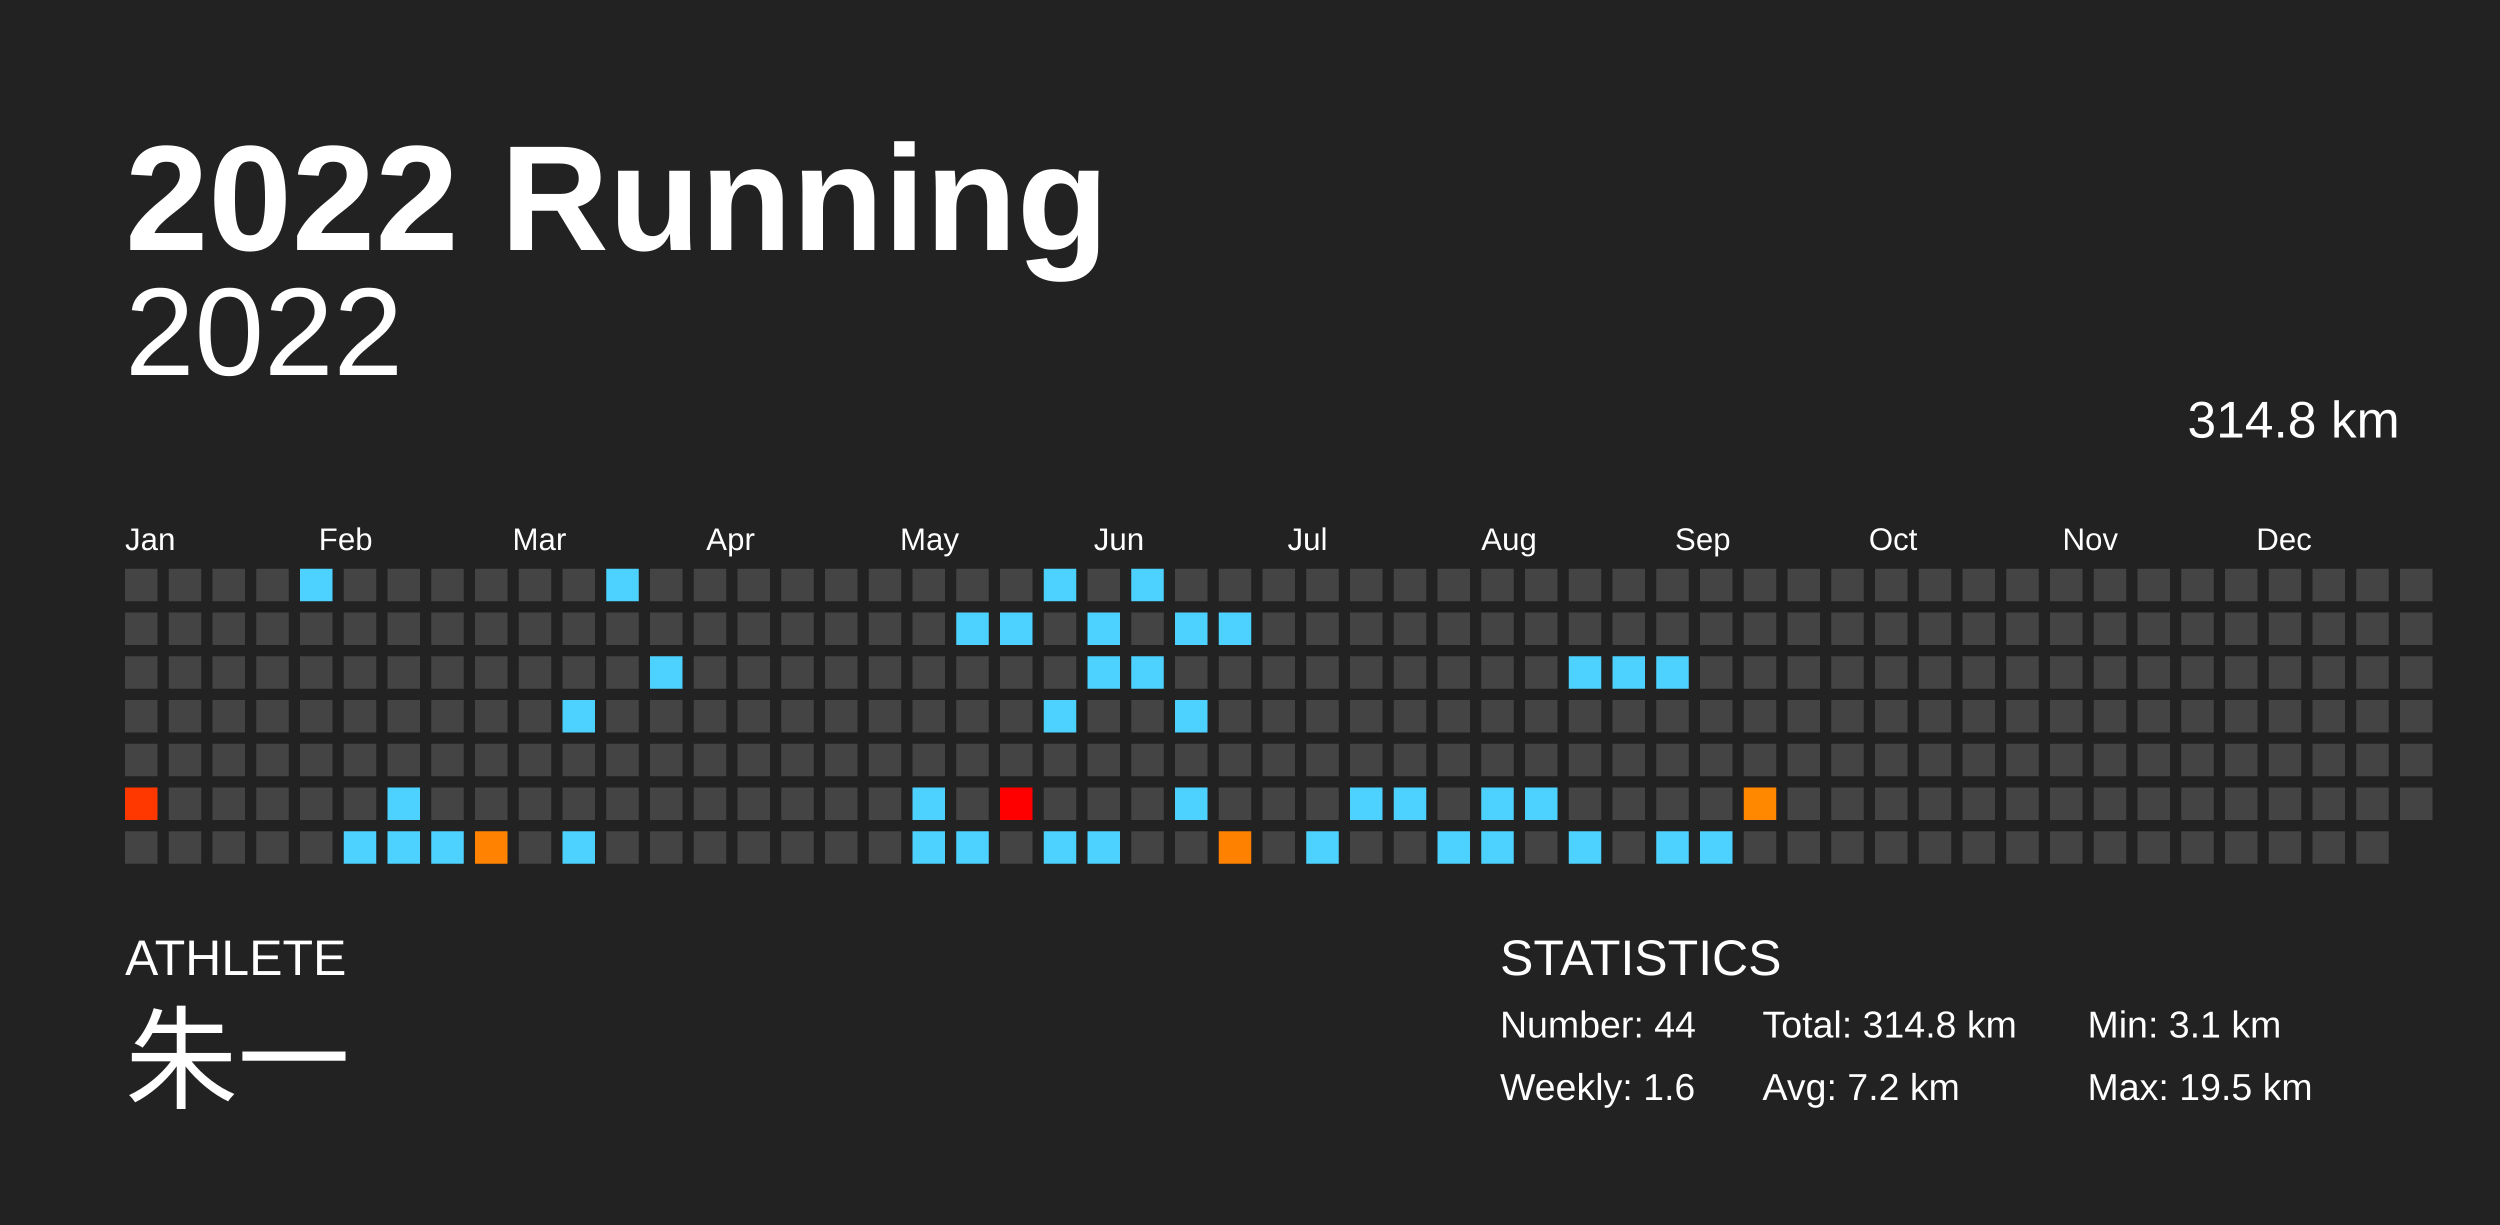
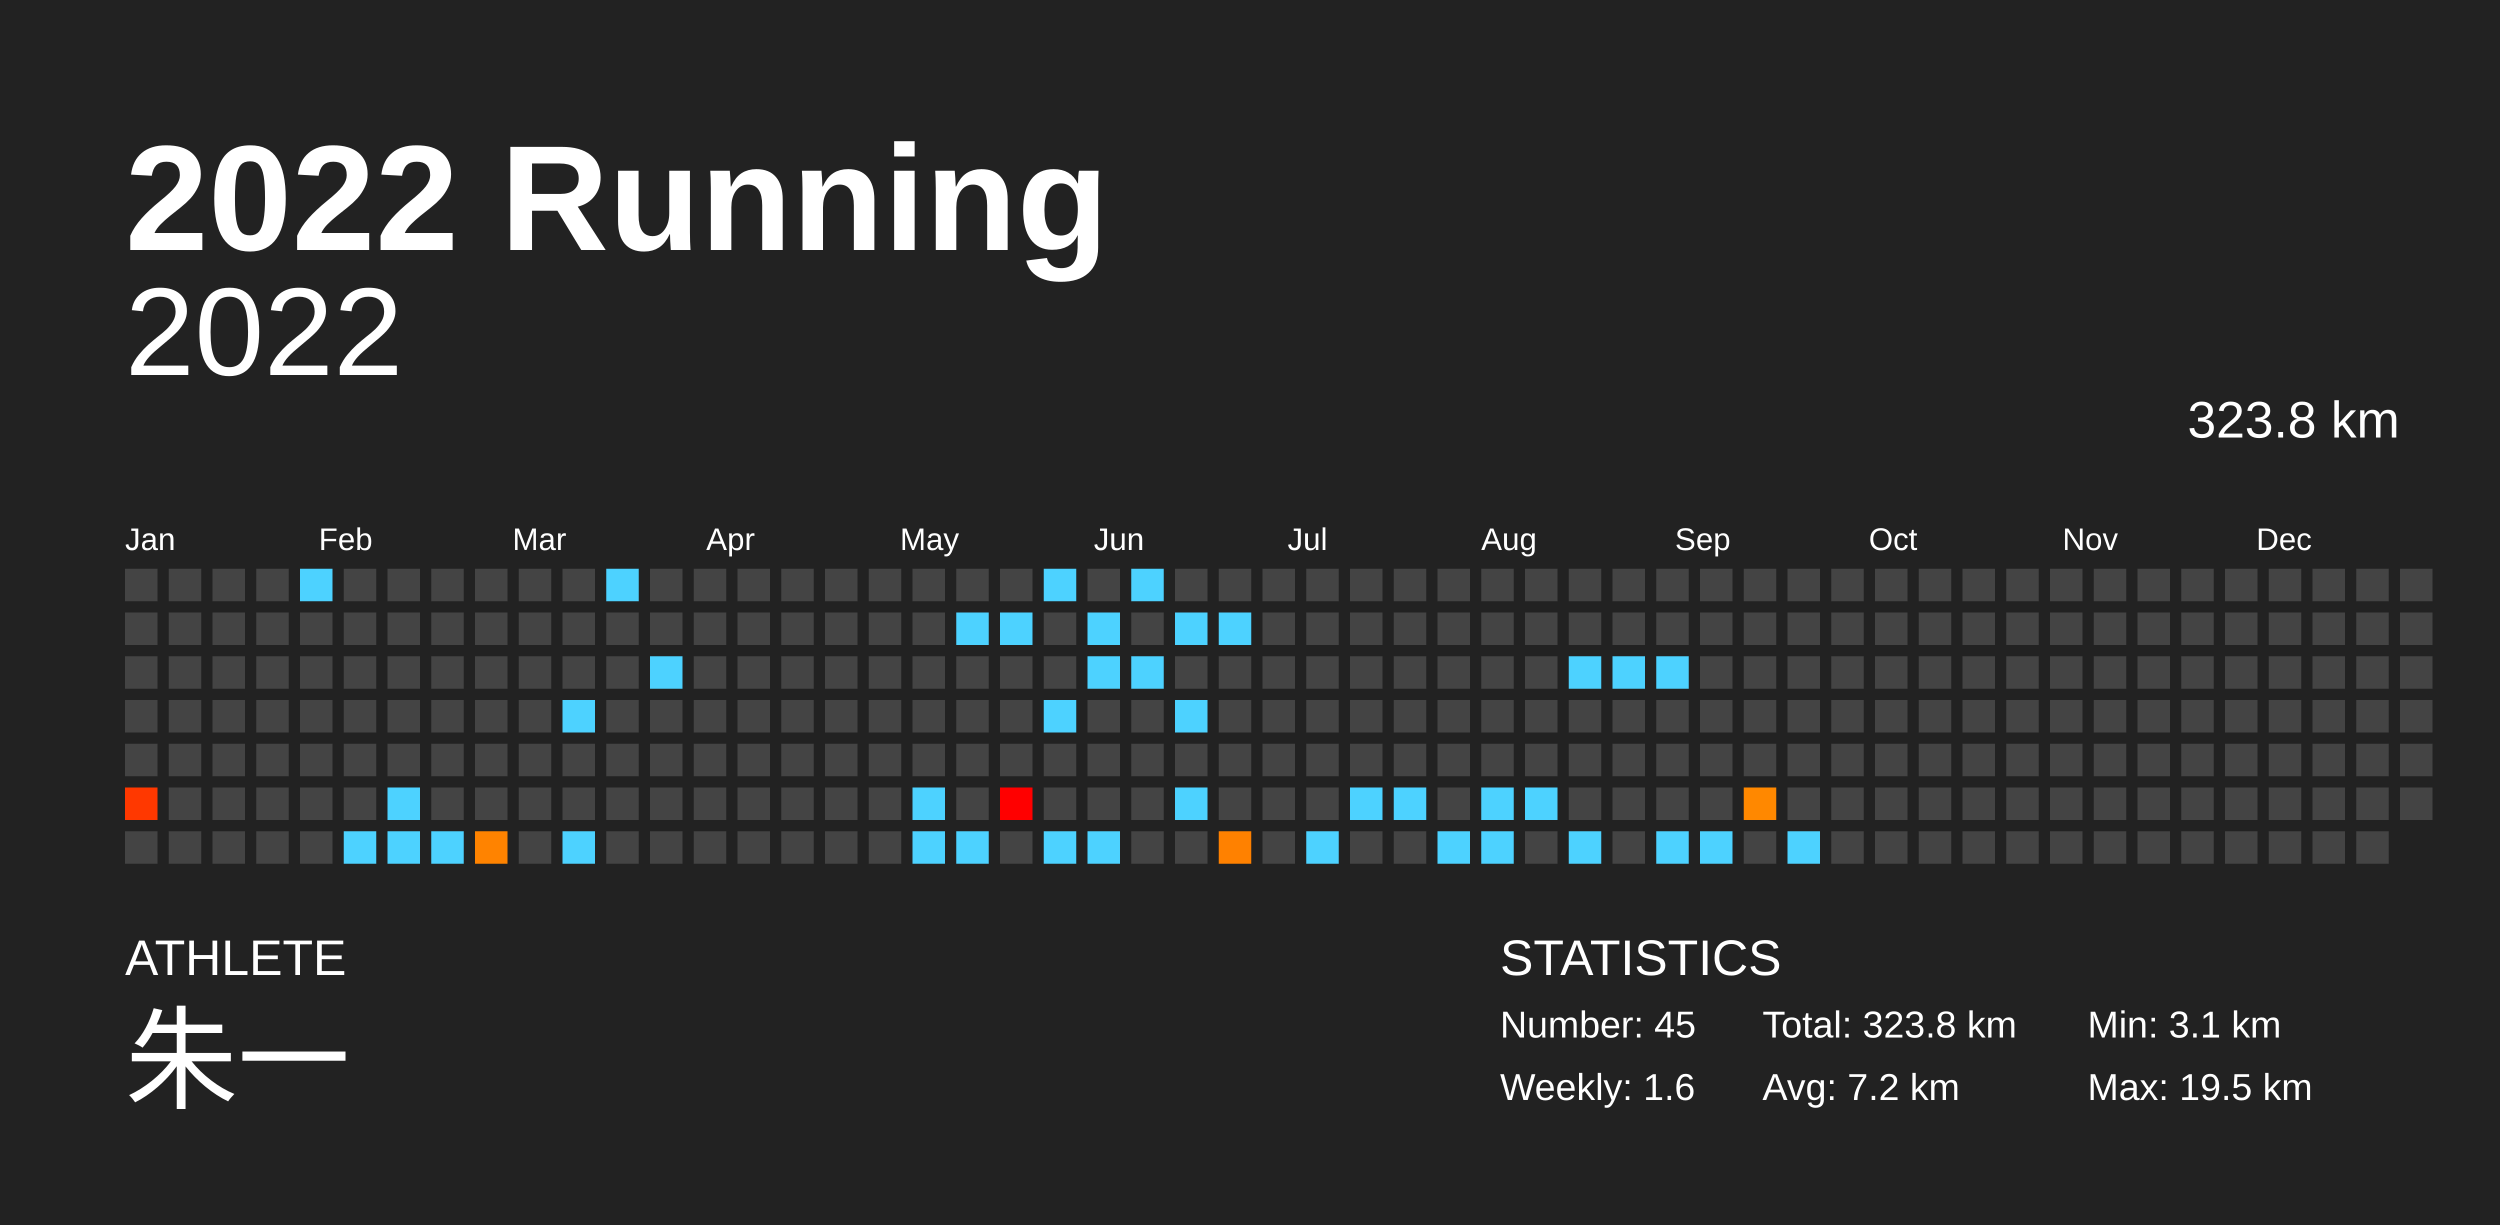
<svg xmlns="http://www.w3.org/2000/svg" baseProfile="full" height="98mm" version="1.1" viewBox="0,0,200,98" width="200mm">
  <defs />
  <rect fill="#222222" height="98" width="200" x="0" y="0" />
  <text fill="#FFFFFF" style="font-size:12px; font-family:Arial; font-weight:bold;" x="10" y="20">2022 Running</text>
  <text fill="#FFFFFF" style="font-size:4px; font-family:Arial" x="10" y="78">ATHLETE</text>
  <text fill="#FFFFFF" style="font-size:9px; font-family:Arial" x="10" y="88">朱一</text>
  <text fill="#FFFFFF" style="font-size:4px; font-family:Arial" x="120" y="78">STATISTICS</text>
-   <text fill="#FFFFFF" style="font-size:3px; font-family:Arial" x="120" y="83">Number: 44</text>
+   <text fill="#FFFFFF" style="font-size:3px; font-family:Arial" x="120" y="83">Number: 45</text>
  <text fill="#FFFFFF" style="font-size:3px; font-family:Arial" x="120" y="88">Weekly: 1.6</text>
-   <text fill="#FFFFFF" style="font-size:3px; font-family:Arial" x="141" y="83">Total: 314.8 km</text>
+   <text fill="#FFFFFF" style="font-size:3px; font-family:Arial" x="141" y="83">Total: 323.8 km</text>
  <text fill="#FFFFFF" style="font-size:3px; font-family:Arial" x="141" y="88">Avg: 7.2 km</text>
  <text fill="#FFFFFF" style="font-size:3px; font-family:Arial" x="167" y="83">Min: 3.1 km</text>
  <text fill="#FFFFFF" style="font-size:3px; font-family:Arial" x="167" y="88">Max: 19.5 km</text>
  <text alignment-baseline="hanging" fill="#FFFFFF" style="font-size:10.0px; font-family:Arial;" x="10" y="30">2022</text>
-   <text alignment-baseline="hanging" fill="#FFFFFF" style="font-size:4.125px; font-family:Arial;" x="175" y="35">314.8 km</text>
+   <text alignment-baseline="hanging" fill="#FFFFFF" style="font-size:4.125px; font-family:Arial;" x="175" y="35">323.8 km</text>
  <text fill="#FFFFFF" style="font-size:2.5px; font-family:Arial" x="10.0" y="44">Jan</text>
  <text fill="#FFFFFF" style="font-size:2.5px; font-family:Arial" x="25.5" y="44">Feb</text>
  <text fill="#FFFFFF" style="font-size:2.5px; font-family:Arial" x="41.0" y="44">Mar</text>
  <text fill="#FFFFFF" style="font-size:2.5px; font-family:Arial" x="56.5" y="44">Apr</text>
  <text fill="#FFFFFF" style="font-size:2.5px; font-family:Arial" x="72.0" y="44">May</text>
  <text fill="#FFFFFF" style="font-size:2.5px; font-family:Arial" x="87.5" y="44">Jun</text>
  <text fill="#FFFFFF" style="font-size:2.5px; font-family:Arial" x="103.0" y="44">Jul</text>
  <text fill="#FFFFFF" style="font-size:2.5px; font-family:Arial" x="118.5" y="44">Aug</text>
  <text fill="#FFFFFF" style="font-size:2.5px; font-family:Arial" x="134.0" y="44">Sep</text>
  <text fill="#FFFFFF" style="font-size:2.5px; font-family:Arial" x="149.5" y="44">Oct</text>
  <text fill="#FFFFFF" style="font-size:2.5px; font-family:Arial" x="165.0" y="44">Nov</text>
  <text fill="#FFFFFF" style="font-size:2.5px; font-family:Arial" x="180.5" y="44">Dec</text>
  <rect fill="#444444" height="2.6" width="2.6" x="10.0" y="45.5" />
  <rect fill="#444444" height="2.6" width="2.6" x="10.0" y="49.0" />
  <rect fill="#444444" height="2.6" width="2.6" x="10.0" y="52.5" />
  <rect fill="#444444" height="2.6" width="2.6" x="10.0" y="56.0" />
  <rect fill="#444444" height="2.6" width="2.6" x="10.0" y="59.5" />
  <rect fill="#ff3800" height="2.6" width="2.6" x="10.0" y="63.0" />
  <rect fill="#444444" height="2.6" width="2.6" x="10.0" y="66.5" />
  <rect fill="#444444" height="2.6" width="2.6" x="13.5" y="45.5" />
  <rect fill="#444444" height="2.6" width="2.6" x="13.5" y="49.0" />
  <rect fill="#444444" height="2.6" width="2.6" x="13.5" y="52.5" />
  <rect fill="#444444" height="2.6" width="2.6" x="13.5" y="56.0" />
  <rect fill="#444444" height="2.6" width="2.6" x="13.5" y="59.5" />
  <rect fill="#444444" height="2.6" width="2.6" x="13.5" y="63.0" />
  <rect fill="#444444" height="2.6" width="2.6" x="13.5" y="66.5" />
  <rect fill="#444444" height="2.6" width="2.6" x="17.0" y="45.5" />
  <rect fill="#444444" height="2.6" width="2.6" x="17.0" y="49.0" />
  <rect fill="#444444" height="2.6" width="2.6" x="17.0" y="52.5" />
  <rect fill="#444444" height="2.6" width="2.6" x="17.0" y="56.0" />
  <rect fill="#444444" height="2.6" width="2.6" x="17.0" y="59.5" />
  <rect fill="#444444" height="2.6" width="2.6" x="17.0" y="63.0" />
  <rect fill="#444444" height="2.6" width="2.6" x="17.0" y="66.5" />
  <rect fill="#444444" height="2.6" width="2.6" x="20.5" y="45.5" />
  <rect fill="#444444" height="2.6" width="2.6" x="20.5" y="49.0" />
  <rect fill="#444444" height="2.6" width="2.6" x="20.5" y="52.5" />
  <rect fill="#444444" height="2.6" width="2.6" x="20.5" y="56.0" />
  <rect fill="#444444" height="2.6" width="2.6" x="20.5" y="59.5" />
  <rect fill="#444444" height="2.6" width="2.6" x="20.5" y="63.0" />
  <rect fill="#444444" height="2.6" width="2.6" x="20.5" y="66.5" />
  <rect fill="#4dd2ff" height="2.6" width="2.6" x="24.0" y="45.5" />
  <rect fill="#444444" height="2.6" width="2.6" x="24.0" y="49.0" />
  <rect fill="#444444" height="2.6" width="2.6" x="24.0" y="52.5" />
  <rect fill="#444444" height="2.6" width="2.6" x="24.0" y="56.0" />
  <rect fill="#444444" height="2.6" width="2.6" x="24.0" y="59.5" />
  <rect fill="#444444" height="2.6" width="2.6" x="24.0" y="63.0" />
  <rect fill="#444444" height="2.6" width="2.6" x="24.0" y="66.5" />
  <rect fill="#444444" height="2.6" width="2.6" x="27.5" y="45.5" />
  <rect fill="#444444" height="2.6" width="2.6" x="27.5" y="49.0" />
  <rect fill="#444444" height="2.6" width="2.6" x="27.5" y="52.5" />
  <rect fill="#444444" height="2.6" width="2.6" x="27.5" y="56.0" />
  <rect fill="#444444" height="2.6" width="2.6" x="27.5" y="59.5" />
  <rect fill="#444444" height="2.6" width="2.6" x="27.5" y="63.0" />
  <rect fill="#4dd2ff" height="2.6" width="2.6" x="27.5" y="66.5" />
  <rect fill="#444444" height="2.6" width="2.6" x="31.0" y="45.5" />
  <rect fill="#444444" height="2.6" width="2.6" x="31.0" y="49.0" />
  <rect fill="#444444" height="2.6" width="2.6" x="31.0" y="52.5" />
  <rect fill="#444444" height="2.6" width="2.6" x="31.0" y="56.0" />
  <rect fill="#444444" height="2.6" width="2.6" x="31.0" y="59.5" />
  <rect fill="#4dd2ff" height="2.6" width="2.6" x="31.0" y="63.0" />
  <rect fill="#4dd2ff" height="2.6" width="2.6" x="31.0" y="66.5" />
  <rect fill="#444444" height="2.6" width="2.6" x="34.5" y="45.5" />
  <rect fill="#444444" height="2.6" width="2.6" x="34.5" y="49.0" />
  <rect fill="#444444" height="2.6" width="2.6" x="34.5" y="52.5" />
  <rect fill="#444444" height="2.6" width="2.6" x="34.5" y="56.0" />
  <rect fill="#444444" height="2.6" width="2.6" x="34.5" y="59.5" />
  <rect fill="#444444" height="2.6" width="2.6" x="34.5" y="63.0" />
  <rect fill="#4dd2ff" height="2.6" width="2.6" x="34.5" y="66.5" />
  <rect fill="#444444" height="2.6" width="2.6" x="38.0" y="45.5" />
  <rect fill="#444444" height="2.6" width="2.6" x="38.0" y="49.0" />
  <rect fill="#444444" height="2.6" width="2.6" x="38.0" y="52.5" />
  <rect fill="#444444" height="2.6" width="2.6" x="38.0" y="56.0" />
  <rect fill="#444444" height="2.6" width="2.6" x="38.0" y="59.5" />
  <rect fill="#444444" height="2.6" width="2.6" x="38.0" y="63.0" />
  <rect fill="#ff8300" height="2.6" width="2.6" x="38.0" y="66.5" />
  <rect fill="#444444" height="2.6" width="2.6" x="41.5" y="45.5" />
  <rect fill="#444444" height="2.6" width="2.6" x="41.5" y="49.0" />
  <rect fill="#444444" height="2.6" width="2.6" x="41.5" y="52.5" />
  <rect fill="#444444" height="2.6" width="2.6" x="41.5" y="56.0" />
  <rect fill="#444444" height="2.6" width="2.6" x="41.5" y="59.5" />
  <rect fill="#444444" height="2.6" width="2.6" x="41.5" y="63.0" />
  <rect fill="#444444" height="2.6" width="2.6" x="41.5" y="66.5" />
  <rect fill="#444444" height="2.6" width="2.6" x="45.0" y="45.5" />
  <rect fill="#444444" height="2.6" width="2.6" x="45.0" y="49.0" />
  <rect fill="#444444" height="2.6" width="2.6" x="45.0" y="52.5" />
  <rect fill="#4dd2ff" height="2.6" width="2.6" x="45.0" y="56.0" />
  <rect fill="#444444" height="2.6" width="2.6" x="45.0" y="59.5" />
  <rect fill="#444444" height="2.6" width="2.6" x="45.0" y="63.0" />
  <rect fill="#4dd2ff" height="2.6" width="2.6" x="45.0" y="66.5" />
  <rect fill="#4dd2ff" height="2.6" width="2.6" x="48.5" y="45.5" />
  <rect fill="#444444" height="2.6" width="2.6" x="48.5" y="49.0" />
  <rect fill="#444444" height="2.6" width="2.6" x="48.5" y="52.5" />
  <rect fill="#444444" height="2.6" width="2.6" x="48.5" y="56.0" />
  <rect fill="#444444" height="2.6" width="2.6" x="48.5" y="59.5" />
  <rect fill="#444444" height="2.6" width="2.6" x="48.5" y="63.0" />
  <rect fill="#444444" height="2.6" width="2.6" x="48.5" y="66.5" />
  <rect fill="#444444" height="2.6" width="2.6" x="52.0" y="45.5" />
  <rect fill="#444444" height="2.6" width="2.6" x="52.0" y="49.0" />
  <rect fill="#4dd2ff" height="2.6" width="2.6" x="52.0" y="52.5" />
  <rect fill="#444444" height="2.6" width="2.6" x="52.0" y="56.0" />
  <rect fill="#444444" height="2.6" width="2.6" x="52.0" y="59.5" />
  <rect fill="#444444" height="2.6" width="2.6" x="52.0" y="63.0" />
  <rect fill="#444444" height="2.6" width="2.6" x="52.0" y="66.5" />
  <rect fill="#444444" height="2.6" width="2.6" x="55.5" y="45.5" />
  <rect fill="#444444" height="2.6" width="2.6" x="55.5" y="49.0" />
  <rect fill="#444444" height="2.6" width="2.6" x="55.5" y="52.5" />
  <rect fill="#444444" height="2.6" width="2.6" x="55.5" y="56.0" />
  <rect fill="#444444" height="2.6" width="2.6" x="55.5" y="59.5" />
  <rect fill="#444444" height="2.6" width="2.6" x="55.5" y="63.0" />
  <rect fill="#444444" height="2.6" width="2.6" x="55.5" y="66.5" />
  <rect fill="#444444" height="2.6" width="2.6" x="59.0" y="45.5" />
  <rect fill="#444444" height="2.6" width="2.6" x="59.0" y="49.0" />
  <rect fill="#444444" height="2.6" width="2.6" x="59.0" y="52.5" />
  <rect fill="#444444" height="2.6" width="2.6" x="59.0" y="56.0" />
  <rect fill="#444444" height="2.6" width="2.6" x="59.0" y="59.5" />
  <rect fill="#444444" height="2.6" width="2.6" x="59.0" y="63.0" />
  <rect fill="#444444" height="2.6" width="2.6" x="59.0" y="66.5" />
  <rect fill="#444444" height="2.6" width="2.6" x="62.5" y="45.5" />
  <rect fill="#444444" height="2.6" width="2.6" x="62.5" y="49.0" />
  <rect fill="#444444" height="2.6" width="2.6" x="62.5" y="52.5" />
  <rect fill="#444444" height="2.6" width="2.6" x="62.5" y="56.0" />
  <rect fill="#444444" height="2.6" width="2.6" x="62.5" y="59.5" />
  <rect fill="#444444" height="2.6" width="2.6" x="62.5" y="63.0" />
  <rect fill="#444444" height="2.6" width="2.6" x="62.5" y="66.5" />
  <rect fill="#444444" height="2.6" width="2.6" x="66.0" y="45.5" />
  <rect fill="#444444" height="2.6" width="2.6" x="66.0" y="49.0" />
  <rect fill="#444444" height="2.6" width="2.6" x="66.0" y="52.5" />
  <rect fill="#444444" height="2.6" width="2.6" x="66.0" y="56.0" />
  <rect fill="#444444" height="2.6" width="2.6" x="66.0" y="59.5" />
  <rect fill="#444444" height="2.6" width="2.6" x="66.0" y="63.0" />
  <rect fill="#444444" height="2.6" width="2.6" x="66.0" y="66.5" />
  <rect fill="#444444" height="2.6" width="2.6" x="69.5" y="45.5" />
  <rect fill="#444444" height="2.6" width="2.6" x="69.5" y="49.0" />
  <rect fill="#444444" height="2.6" width="2.6" x="69.5" y="52.5" />
  <rect fill="#444444" height="2.6" width="2.6" x="69.5" y="56.0" />
  <rect fill="#444444" height="2.6" width="2.6" x="69.5" y="59.5" />
  <rect fill="#444444" height="2.6" width="2.6" x="69.5" y="63.0" />
  <rect fill="#444444" height="2.6" width="2.6" x="69.5" y="66.5" />
  <rect fill="#444444" height="2.6" width="2.6" x="73.0" y="45.5" />
  <rect fill="#444444" height="2.6" width="2.6" x="73.0" y="49.0" />
  <rect fill="#444444" height="2.6" width="2.6" x="73.0" y="52.5" />
  <rect fill="#444444" height="2.6" width="2.6" x="73.0" y="56.0" />
  <rect fill="#444444" height="2.6" width="2.6" x="73.0" y="59.5" />
  <rect fill="#4dd2ff" height="2.6" width="2.6" x="73.0" y="63.0" />
  <rect fill="#4dd2ff" height="2.6" width="2.6" x="73.0" y="66.5" />
  <rect fill="#444444" height="2.6" width="2.6" x="76.5" y="45.5" />
  <rect fill="#4dd2ff" height="2.6" width="2.6" x="76.5" y="49.0" />
  <rect fill="#444444" height="2.6" width="2.6" x="76.5" y="52.5" />
  <rect fill="#444444" height="2.6" width="2.6" x="76.5" y="56.0" />
  <rect fill="#444444" height="2.6" width="2.6" x="76.5" y="59.5" />
  <rect fill="#444444" height="2.6" width="2.6" x="76.5" y="63.0" />
  <rect fill="#4dd2ff" height="2.6" width="2.6" x="76.5" y="66.5" />
  <rect fill="#444444" height="2.6" width="2.6" x="80.0" y="45.5" />
  <rect fill="#4dd2ff" height="2.6" width="2.6" x="80.0" y="49.0" />
  <rect fill="#444444" height="2.6" width="2.6" x="80.0" y="52.5" />
  <rect fill="#444444" height="2.6" width="2.6" x="80.0" y="56.0" />
  <rect fill="#444444" height="2.6" width="2.6" x="80.0" y="59.5" />
  <rect fill="#ff0000" height="2.6" width="2.6" x="80.0" y="63.0" />
  <rect fill="#444444" height="2.6" width="2.6" x="80.0" y="66.5" />
  <rect fill="#4dd2ff" height="2.6" width="2.6" x="83.5" y="45.5" />
  <rect fill="#444444" height="2.6" width="2.6" x="83.5" y="49.0" />
  <rect fill="#444444" height="2.6" width="2.6" x="83.5" y="52.5" />
  <rect fill="#4dd2ff" height="2.6" width="2.6" x="83.5" y="56.0" />
  <rect fill="#444444" height="2.6" width="2.6" x="83.5" y="59.5" />
  <rect fill="#444444" height="2.6" width="2.6" x="83.5" y="63.0" />
  <rect fill="#4dd2ff" height="2.6" width="2.6" x="83.5" y="66.5" />
  <rect fill="#444444" height="2.6" width="2.6" x="87.0" y="45.5" />
  <rect fill="#4dd2ff" height="2.6" width="2.6" x="87.0" y="49.0" />
  <rect fill="#4dd2ff" height="2.6" width="2.6" x="87.0" y="52.5" />
  <rect fill="#444444" height="2.6" width="2.6" x="87.0" y="56.0" />
  <rect fill="#444444" height="2.6" width="2.6" x="87.0" y="59.5" />
  <rect fill="#444444" height="2.6" width="2.6" x="87.0" y="63.0" />
  <rect fill="#4dd2ff" height="2.6" width="2.6" x="87.0" y="66.5" />
  <rect fill="#4dd2ff" height="2.6" width="2.6" x="90.5" y="45.5" />
  <rect fill="#444444" height="2.6" width="2.6" x="90.5" y="49.0" />
  <rect fill="#4dd2ff" height="2.6" width="2.6" x="90.5" y="52.5" />
  <rect fill="#444444" height="2.6" width="2.6" x="90.5" y="56.0" />
  <rect fill="#444444" height="2.6" width="2.6" x="90.5" y="59.5" />
  <rect fill="#444444" height="2.6" width="2.6" x="90.5" y="63.0" />
  <rect fill="#444444" height="2.6" width="2.6" x="90.5" y="66.5" />
  <rect fill="#444444" height="2.6" width="2.6" x="94.0" y="45.5" />
  <rect fill="#4dd2ff" height="2.6" width="2.6" x="94.0" y="49.0" />
  <rect fill="#444444" height="2.6" width="2.6" x="94.0" y="52.5" />
  <rect fill="#4dd2ff" height="2.6" width="2.6" x="94.0" y="56.0" />
  <rect fill="#444444" height="2.6" width="2.6" x="94.0" y="59.5" />
  <rect fill="#4dd2ff" height="2.6" width="2.6" x="94.0" y="63.0" />
  <rect fill="#444444" height="2.6" width="2.6" x="94.0" y="66.5" />
  <rect fill="#444444" height="2.6" width="2.6" x="97.5" y="45.5" />
  <rect fill="#4dd2ff" height="2.6" width="2.6" x="97.5" y="49.0" />
  <rect fill="#444444" height="2.6" width="2.6" x="97.5" y="52.5" />
  <rect fill="#444444" height="2.6" width="2.6" x="97.5" y="56.0" />
  <rect fill="#444444" height="2.6" width="2.6" x="97.5" y="59.5" />
  <rect fill="#444444" height="2.6" width="2.6" x="97.5" y="63.0" />
  <rect fill="#ff8100" height="2.6" width="2.6" x="97.5" y="66.5" />
  <rect fill="#444444" height="2.6" width="2.6" x="101.0" y="45.5" />
  <rect fill="#444444" height="2.6" width="2.6" x="101.0" y="49.0" />
  <rect fill="#444444" height="2.6" width="2.6" x="101.0" y="52.5" />
  <rect fill="#444444" height="2.6" width="2.6" x="101.0" y="56.0" />
  <rect fill="#444444" height="2.6" width="2.6" x="101.0" y="59.5" />
  <rect fill="#444444" height="2.6" width="2.6" x="101.0" y="63.0" />
  <rect fill="#444444" height="2.6" width="2.6" x="101.0" y="66.5" />
  <rect fill="#444444" height="2.6" width="2.6" x="104.5" y="45.5" />
  <rect fill="#444444" height="2.6" width="2.6" x="104.5" y="49.0" />
  <rect fill="#444444" height="2.6" width="2.6" x="104.5" y="52.5" />
  <rect fill="#444444" height="2.6" width="2.6" x="104.5" y="56.0" />
  <rect fill="#444444" height="2.6" width="2.6" x="104.5" y="59.5" />
  <rect fill="#444444" height="2.6" width="2.6" x="104.5" y="63.0" />
  <rect fill="#4dd2ff" height="2.6" width="2.6" x="104.5" y="66.5" />
  <rect fill="#444444" height="2.6" width="2.6" x="108.0" y="45.5" />
  <rect fill="#444444" height="2.6" width="2.6" x="108.0" y="49.0" />
  <rect fill="#444444" height="2.6" width="2.6" x="108.0" y="52.5" />
  <rect fill="#444444" height="2.6" width="2.6" x="108.0" y="56.0" />
  <rect fill="#444444" height="2.6" width="2.6" x="108.0" y="59.5" />
  <rect fill="#4dd2ff" height="2.6" width="2.6" x="108.0" y="63.0" />
  <rect fill="#444444" height="2.6" width="2.6" x="108.0" y="66.5" />
  <rect fill="#444444" height="2.6" width="2.6" x="111.5" y="45.5" />
  <rect fill="#444444" height="2.6" width="2.6" x="111.5" y="49.0" />
  <rect fill="#444444" height="2.6" width="2.6" x="111.5" y="52.5" />
  <rect fill="#444444" height="2.6" width="2.6" x="111.5" y="56.0" />
  <rect fill="#444444" height="2.6" width="2.6" x="111.5" y="59.5" />
  <rect fill="#4dd2ff" height="2.6" width="2.6" x="111.5" y="63.0" />
  <rect fill="#444444" height="2.6" width="2.6" x="111.5" y="66.5" />
  <rect fill="#444444" height="2.6" width="2.6" x="115.0" y="45.5" />
  <rect fill="#444444" height="2.6" width="2.6" x="115.0" y="49.0" />
  <rect fill="#444444" height="2.6" width="2.6" x="115.0" y="52.5" />
  <rect fill="#444444" height="2.6" width="2.6" x="115.0" y="56.0" />
  <rect fill="#444444" height="2.6" width="2.6" x="115.0" y="59.5" />
  <rect fill="#444444" height="2.6" width="2.6" x="115.0" y="63.0" />
  <rect fill="#4dd2ff" height="2.6" width="2.6" x="115.0" y="66.5" />
  <rect fill="#444444" height="2.6" width="2.6" x="118.5" y="45.5" />
  <rect fill="#444444" height="2.6" width="2.6" x="118.5" y="49.0" />
  <rect fill="#444444" height="2.6" width="2.6" x="118.5" y="52.5" />
  <rect fill="#444444" height="2.6" width="2.6" x="118.5" y="56.0" />
  <rect fill="#444444" height="2.6" width="2.6" x="118.5" y="59.5" />
  <rect fill="#4dd2ff" height="2.6" width="2.6" x="118.5" y="63.0" />
  <rect fill="#4dd2ff" height="2.6" width="2.6" x="118.5" y="66.5" />
  <rect fill="#444444" height="2.6" width="2.6" x="122.0" y="45.5" />
  <rect fill="#444444" height="2.6" width="2.6" x="122.0" y="49.0" />
  <rect fill="#444444" height="2.6" width="2.6" x="122.0" y="52.5" />
  <rect fill="#444444" height="2.6" width="2.6" x="122.0" y="56.0" />
  <rect fill="#444444" height="2.6" width="2.6" x="122.0" y="59.5" />
  <rect fill="#4dd2ff" height="2.6" width="2.6" x="122.0" y="63.0" />
  <rect fill="#444444" height="2.6" width="2.6" x="122.0" y="66.5" />
  <rect fill="#444444" height="2.6" width="2.6" x="125.5" y="45.5" />
  <rect fill="#444444" height="2.6" width="2.6" x="125.5" y="49.0" />
  <rect fill="#4dd2ff" height="2.6" width="2.6" x="125.5" y="52.5" />
  <rect fill="#444444" height="2.6" width="2.6" x="125.5" y="56.0" />
  <rect fill="#444444" height="2.6" width="2.6" x="125.5" y="59.5" />
  <rect fill="#444444" height="2.6" width="2.6" x="125.5" y="63.0" />
  <rect fill="#4dd2ff" height="2.6" width="2.6" x="125.5" y="66.5" />
  <rect fill="#444444" height="2.6" width="2.6" x="129.0" y="45.5" />
  <rect fill="#444444" height="2.6" width="2.6" x="129.0" y="49.0" />
  <rect fill="#4dd2ff" height="2.6" width="2.6" x="129.0" y="52.5" />
  <rect fill="#444444" height="2.6" width="2.6" x="129.0" y="56.0" />
  <rect fill="#444444" height="2.6" width="2.6" x="129.0" y="59.5" />
  <rect fill="#444444" height="2.6" width="2.6" x="129.0" y="63.0" />
  <rect fill="#444444" height="2.6" width="2.6" x="129.0" y="66.5" />
  <rect fill="#444444" height="2.6" width="2.6" x="132.5" y="45.5" />
  <rect fill="#444444" height="2.6" width="2.6" x="132.5" y="49.0" />
  <rect fill="#4dd2ff" height="2.6" width="2.6" x="132.5" y="52.5" />
  <rect fill="#444444" height="2.6" width="2.6" x="132.5" y="56.0" />
  <rect fill="#444444" height="2.6" width="2.6" x="132.5" y="59.5" />
  <rect fill="#444444" height="2.6" width="2.6" x="132.5" y="63.0" />
  <rect fill="#4dd2ff" height="2.6" width="2.6" x="132.5" y="66.5" />
  <rect fill="#444444" height="2.6" width="2.6" x="136.0" y="45.5" />
  <rect fill="#444444" height="2.6" width="2.6" x="136.0" y="49.0" />
  <rect fill="#444444" height="2.6" width="2.6" x="136.0" y="52.5" />
  <rect fill="#444444" height="2.6" width="2.6" x="136.0" y="56.0" />
  <rect fill="#444444" height="2.6" width="2.6" x="136.0" y="59.5" />
  <rect fill="#444444" height="2.6" width="2.6" x="136.0" y="63.0" />
  <rect fill="#4dd2ff" height="2.6" width="2.6" x="136.0" y="66.5" />
  <rect fill="#444444" height="2.6" width="2.6" x="139.5" y="45.5" />
  <rect fill="#444444" height="2.6" width="2.6" x="139.5" y="49.0" />
  <rect fill="#444444" height="2.6" width="2.6" x="139.5" y="52.5" />
  <rect fill="#444444" height="2.6" width="2.6" x="139.5" y="56.0" />
  <rect fill="#444444" height="2.6" width="2.6" x="139.5" y="59.5" />
  <rect fill="#ff8800" height="2.6" width="2.6" x="139.5" y="63.0" />
  <rect fill="#444444" height="2.6" width="2.6" x="139.5" y="66.5" />
  <rect fill="#444444" height="2.6" width="2.6" x="143.0" y="45.5" />
  <rect fill="#444444" height="2.6" width="2.6" x="143.0" y="49.0" />
  <rect fill="#444444" height="2.6" width="2.6" x="143.0" y="52.5" />
  <rect fill="#444444" height="2.6" width="2.6" x="143.0" y="56.0" />
  <rect fill="#444444" height="2.6" width="2.6" x="143.0" y="59.5" />
  <rect fill="#444444" height="2.6" width="2.6" x="143.0" y="63.0" />
-   <rect fill="#444444" height="2.6" width="2.6" x="143.0" y="66.5" />
+   <rect fill="#4dd2ff" height="2.6" width="2.6" x="143.0" y="66.5" />
  <rect fill="#444444" height="2.6" width="2.6" x="146.5" y="45.5" />
  <rect fill="#444444" height="2.6" width="2.6" x="146.5" y="49.0" />
  <rect fill="#444444" height="2.6" width="2.6" x="146.5" y="52.5" />
  <rect fill="#444444" height="2.6" width="2.6" x="146.5" y="56.0" />
  <rect fill="#444444" height="2.6" width="2.6" x="146.5" y="59.5" />
  <rect fill="#444444" height="2.6" width="2.6" x="146.5" y="63.0" />
  <rect fill="#444444" height="2.6" width="2.6" x="146.5" y="66.5" />
  <rect fill="#444444" height="2.6" width="2.6" x="150.0" y="45.5" />
  <rect fill="#444444" height="2.6" width="2.6" x="150.0" y="49.0" />
  <rect fill="#444444" height="2.6" width="2.6" x="150.0" y="52.5" />
  <rect fill="#444444" height="2.6" width="2.6" x="150.0" y="56.0" />
  <rect fill="#444444" height="2.6" width="2.6" x="150.0" y="59.5" />
  <rect fill="#444444" height="2.6" width="2.6" x="150.0" y="63.0" />
  <rect fill="#444444" height="2.6" width="2.6" x="150.0" y="66.5" />
  <rect fill="#444444" height="2.6" width="2.6" x="153.5" y="45.5" />
  <rect fill="#444444" height="2.6" width="2.6" x="153.5" y="49.0" />
  <rect fill="#444444" height="2.6" width="2.6" x="153.5" y="52.5" />
  <rect fill="#444444" height="2.6" width="2.6" x="153.5" y="56.0" />
  <rect fill="#444444" height="2.6" width="2.6" x="153.5" y="59.5" />
  <rect fill="#444444" height="2.6" width="2.6" x="153.5" y="63.0" />
  <rect fill="#444444" height="2.6" width="2.6" x="153.5" y="66.5" />
  <rect fill="#444444" height="2.6" width="2.6" x="157.0" y="45.5" />
  <rect fill="#444444" height="2.6" width="2.6" x="157.0" y="49.0" />
  <rect fill="#444444" height="2.6" width="2.6" x="157.0" y="52.5" />
  <rect fill="#444444" height="2.6" width="2.6" x="157.0" y="56.0" />
  <rect fill="#444444" height="2.6" width="2.6" x="157.0" y="59.5" />
  <rect fill="#444444" height="2.6" width="2.6" x="157.0" y="63.0" />
  <rect fill="#444444" height="2.6" width="2.6" x="157.0" y="66.5" />
  <rect fill="#444444" height="2.6" width="2.6" x="160.5" y="45.5" />
  <rect fill="#444444" height="2.6" width="2.6" x="160.5" y="49.0" />
  <rect fill="#444444" height="2.6" width="2.6" x="160.5" y="52.5" />
  <rect fill="#444444" height="2.6" width="2.6" x="160.5" y="56.0" />
  <rect fill="#444444" height="2.6" width="2.6" x="160.5" y="59.5" />
  <rect fill="#444444" height="2.6" width="2.6" x="160.5" y="63.0" />
  <rect fill="#444444" height="2.6" width="2.6" x="160.5" y="66.5" />
  <rect fill="#444444" height="2.6" width="2.6" x="164.0" y="45.5" />
  <rect fill="#444444" height="2.6" width="2.6" x="164.0" y="49.0" />
  <rect fill="#444444" height="2.6" width="2.6" x="164.0" y="52.5" />
  <rect fill="#444444" height="2.6" width="2.6" x="164.0" y="56.0" />
  <rect fill="#444444" height="2.6" width="2.6" x="164.0" y="59.5" />
  <rect fill="#444444" height="2.6" width="2.6" x="164.0" y="63.0" />
  <rect fill="#444444" height="2.6" width="2.6" x="164.0" y="66.5" />
  <rect fill="#444444" height="2.6" width="2.6" x="167.5" y="45.5" />
  <rect fill="#444444" height="2.6" width="2.6" x="167.5" y="49.0" />
  <rect fill="#444444" height="2.6" width="2.6" x="167.5" y="52.5" />
  <rect fill="#444444" height="2.6" width="2.6" x="167.5" y="56.0" />
  <rect fill="#444444" height="2.6" width="2.6" x="167.5" y="59.5" />
  <rect fill="#444444" height="2.6" width="2.6" x="167.5" y="63.0" />
  <rect fill="#444444" height="2.6" width="2.6" x="167.5" y="66.5" />
  <rect fill="#444444" height="2.6" width="2.6" x="171.0" y="45.5" />
  <rect fill="#444444" height="2.6" width="2.6" x="171.0" y="49.0" />
  <rect fill="#444444" height="2.6" width="2.6" x="171.0" y="52.5" />
  <rect fill="#444444" height="2.6" width="2.6" x="171.0" y="56.0" />
  <rect fill="#444444" height="2.6" width="2.6" x="171.0" y="59.5" />
  <rect fill="#444444" height="2.6" width="2.6" x="171.0" y="63.0" />
  <rect fill="#444444" height="2.6" width="2.6" x="171.0" y="66.5" />
  <rect fill="#444444" height="2.6" width="2.6" x="174.5" y="45.5" />
  <rect fill="#444444" height="2.6" width="2.6" x="174.5" y="49.0" />
  <rect fill="#444444" height="2.6" width="2.6" x="174.5" y="52.5" />
  <rect fill="#444444" height="2.6" width="2.6" x="174.5" y="56.0" />
  <rect fill="#444444" height="2.6" width="2.6" x="174.5" y="59.5" />
  <rect fill="#444444" height="2.6" width="2.6" x="174.5" y="63.0" />
  <rect fill="#444444" height="2.6" width="2.6" x="174.5" y="66.5" />
  <rect fill="#444444" height="2.6" width="2.6" x="178.0" y="45.5" />
  <rect fill="#444444" height="2.6" width="2.6" x="178.0" y="49.0" />
  <rect fill="#444444" height="2.6" width="2.6" x="178.0" y="52.5" />
  <rect fill="#444444" height="2.6" width="2.6" x="178.0" y="56.0" />
  <rect fill="#444444" height="2.6" width="2.6" x="178.0" y="59.5" />
  <rect fill="#444444" height="2.6" width="2.6" x="178.0" y="63.0" />
  <rect fill="#444444" height="2.6" width="2.6" x="178.0" y="66.5" />
  <rect fill="#444444" height="2.6" width="2.6" x="181.5" y="45.5" />
  <rect fill="#444444" height="2.6" width="2.6" x="181.5" y="49.0" />
  <rect fill="#444444" height="2.6" width="2.6" x="181.5" y="52.5" />
  <rect fill="#444444" height="2.6" width="2.6" x="181.5" y="56.0" />
  <rect fill="#444444" height="2.6" width="2.6" x="181.5" y="59.5" />
  <rect fill="#444444" height="2.6" width="2.6" x="181.5" y="63.0" />
  <rect fill="#444444" height="2.6" width="2.6" x="181.5" y="66.5" />
  <rect fill="#444444" height="2.6" width="2.6" x="185.0" y="45.5" />
  <rect fill="#444444" height="2.6" width="2.6" x="185.0" y="49.0" />
  <rect fill="#444444" height="2.6" width="2.6" x="185.0" y="52.5" />
  <rect fill="#444444" height="2.6" width="2.6" x="185.0" y="56.0" />
  <rect fill="#444444" height="2.6" width="2.6" x="185.0" y="59.5" />
  <rect fill="#444444" height="2.6" width="2.6" x="185.0" y="63.0" />
  <rect fill="#444444" height="2.6" width="2.6" x="185.0" y="66.5" />
  <rect fill="#444444" height="2.6" width="2.6" x="188.5" y="45.5" />
  <rect fill="#444444" height="2.6" width="2.6" x="188.5" y="49.0" />
  <rect fill="#444444" height="2.6" width="2.6" x="188.5" y="52.5" />
  <rect fill="#444444" height="2.6" width="2.6" x="188.5" y="56.0" />
  <rect fill="#444444" height="2.6" width="2.6" x="188.5" y="59.5" />
  <rect fill="#444444" height="2.6" width="2.6" x="188.5" y="63.0" />
  <rect fill="#444444" height="2.6" width="2.6" x="188.5" y="66.5" />
  <rect fill="#444444" height="2.6" width="2.6" x="192.0" y="45.5" />
  <rect fill="#444444" height="2.6" width="2.6" x="192.0" y="49.0" />
  <rect fill="#444444" height="2.6" width="2.6" x="192.0" y="52.5" />
  <rect fill="#444444" height="2.6" width="2.6" x="192.0" y="56.0" />
  <rect fill="#444444" height="2.6" width="2.6" x="192.0" y="59.5" />
  <rect fill="#444444" height="2.6" width="2.6" x="192.0" y="63.0" />
</svg>
